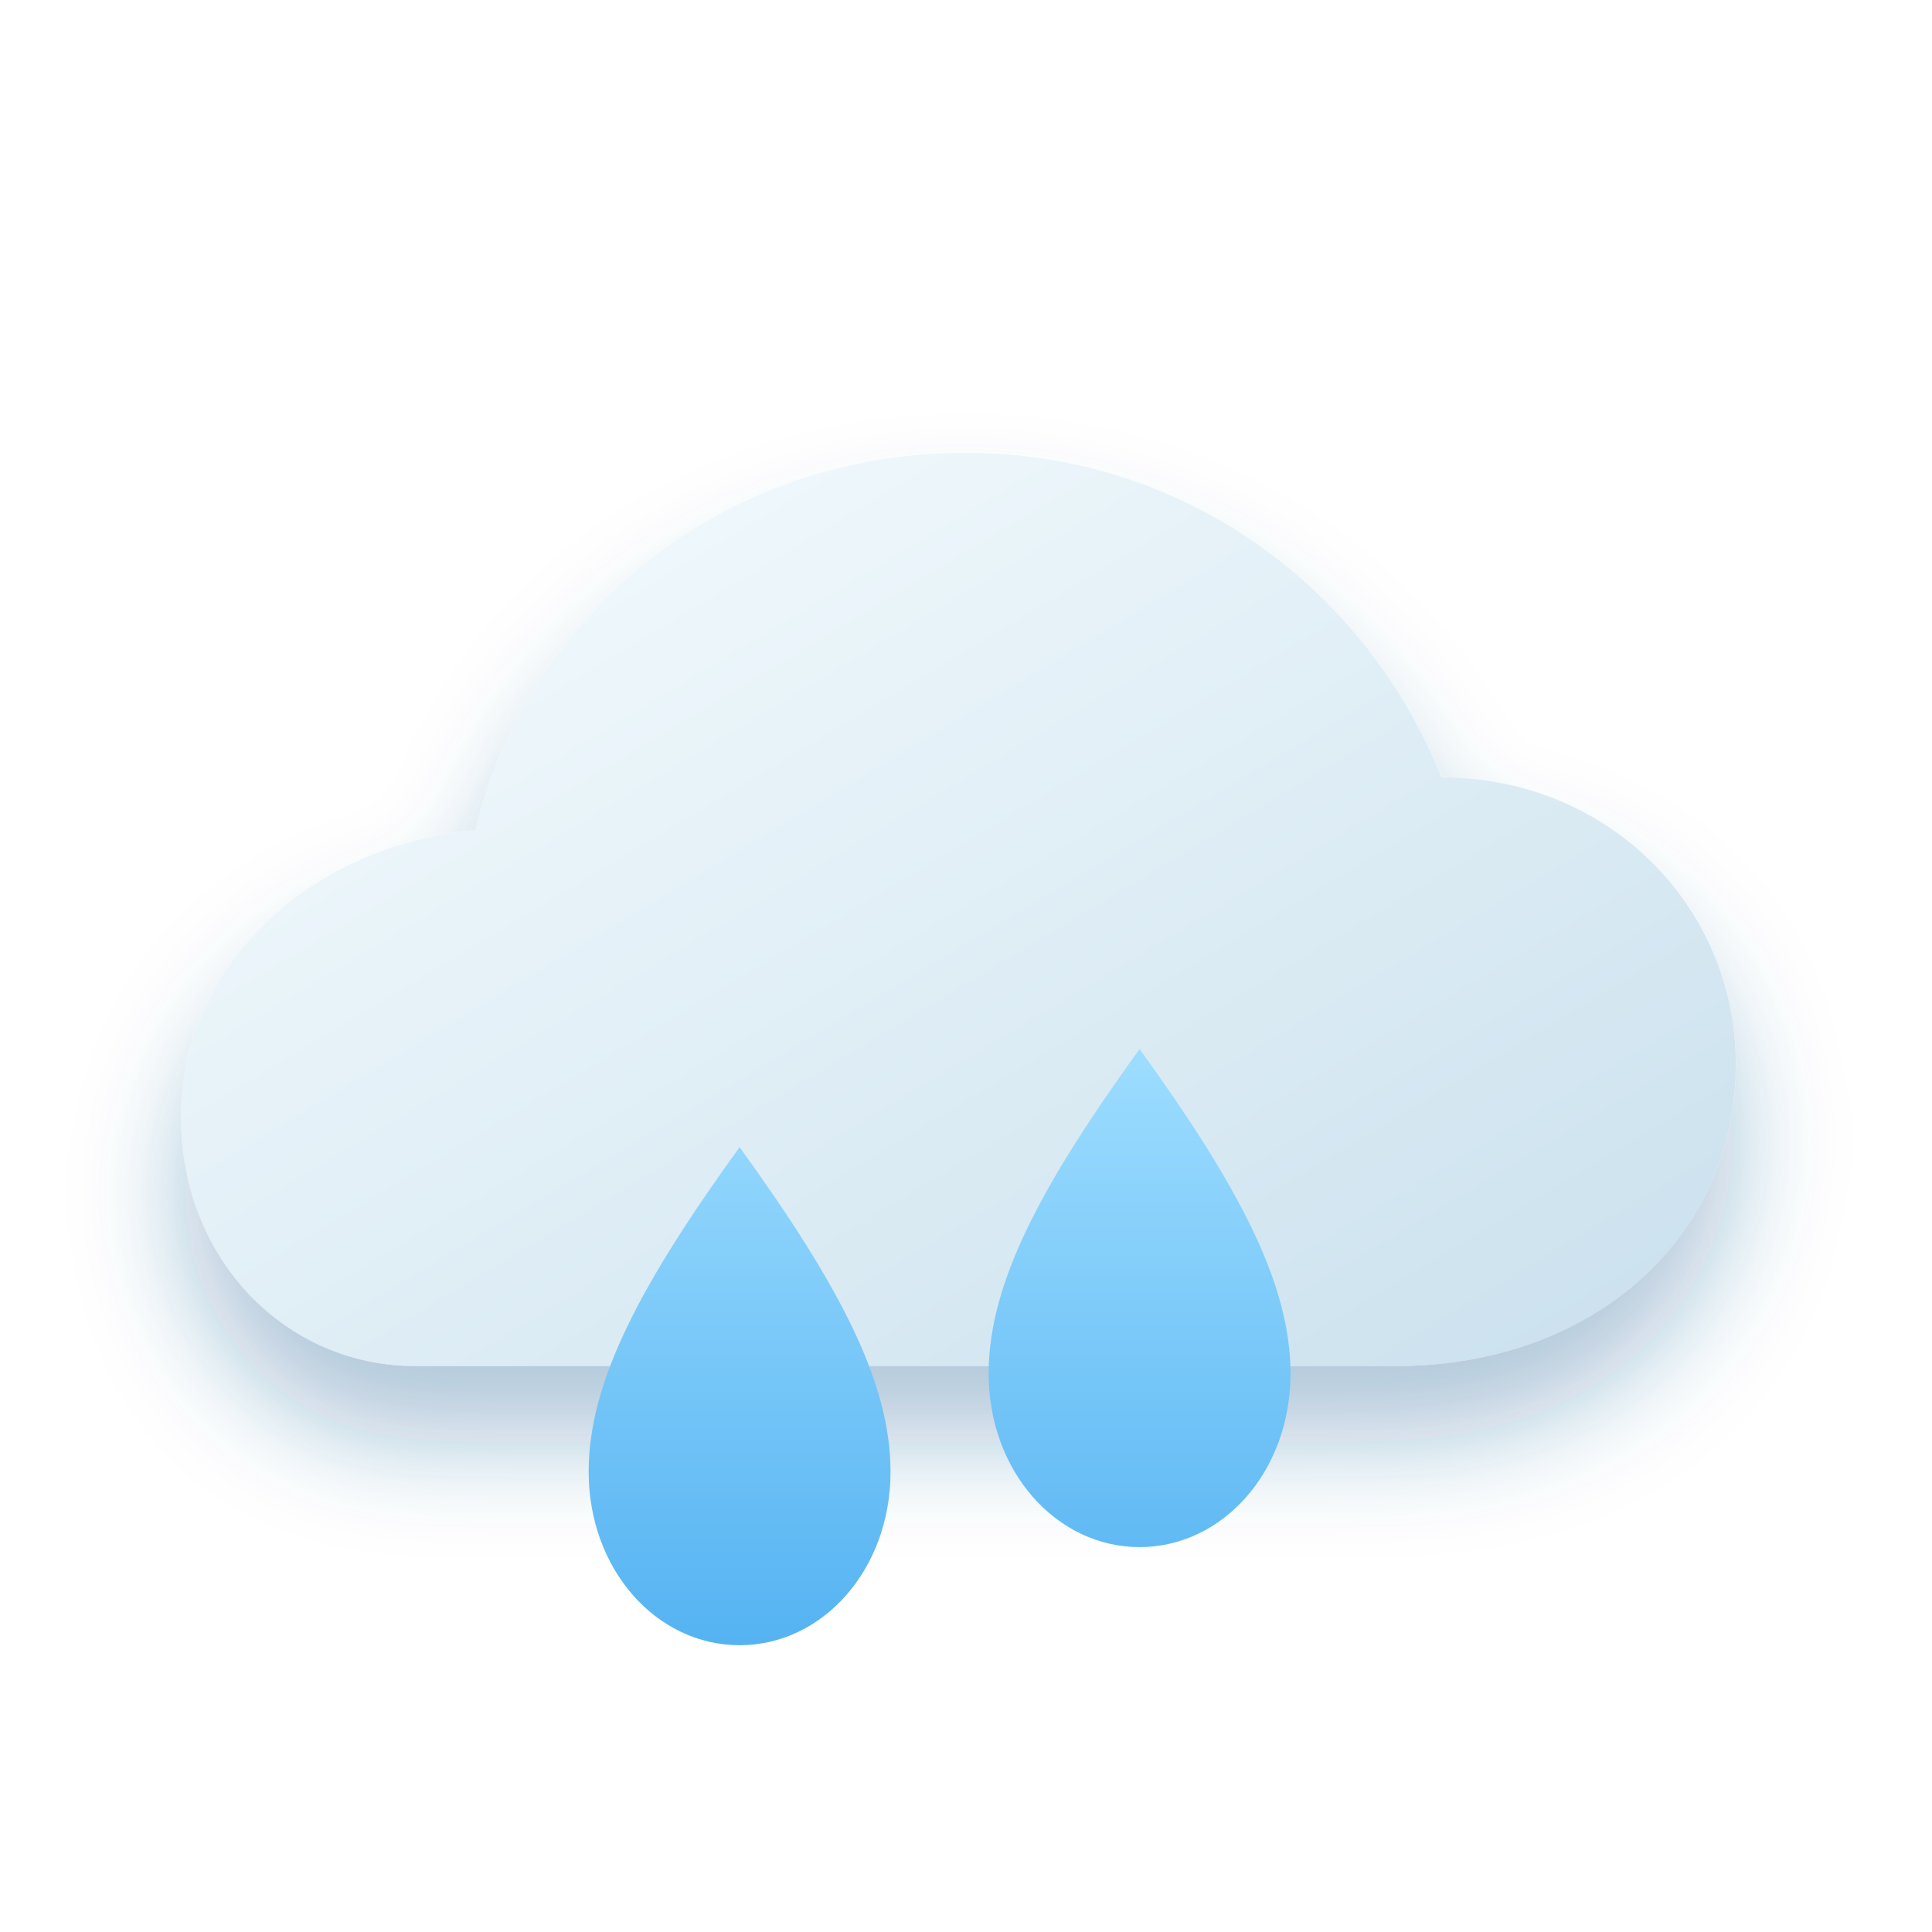
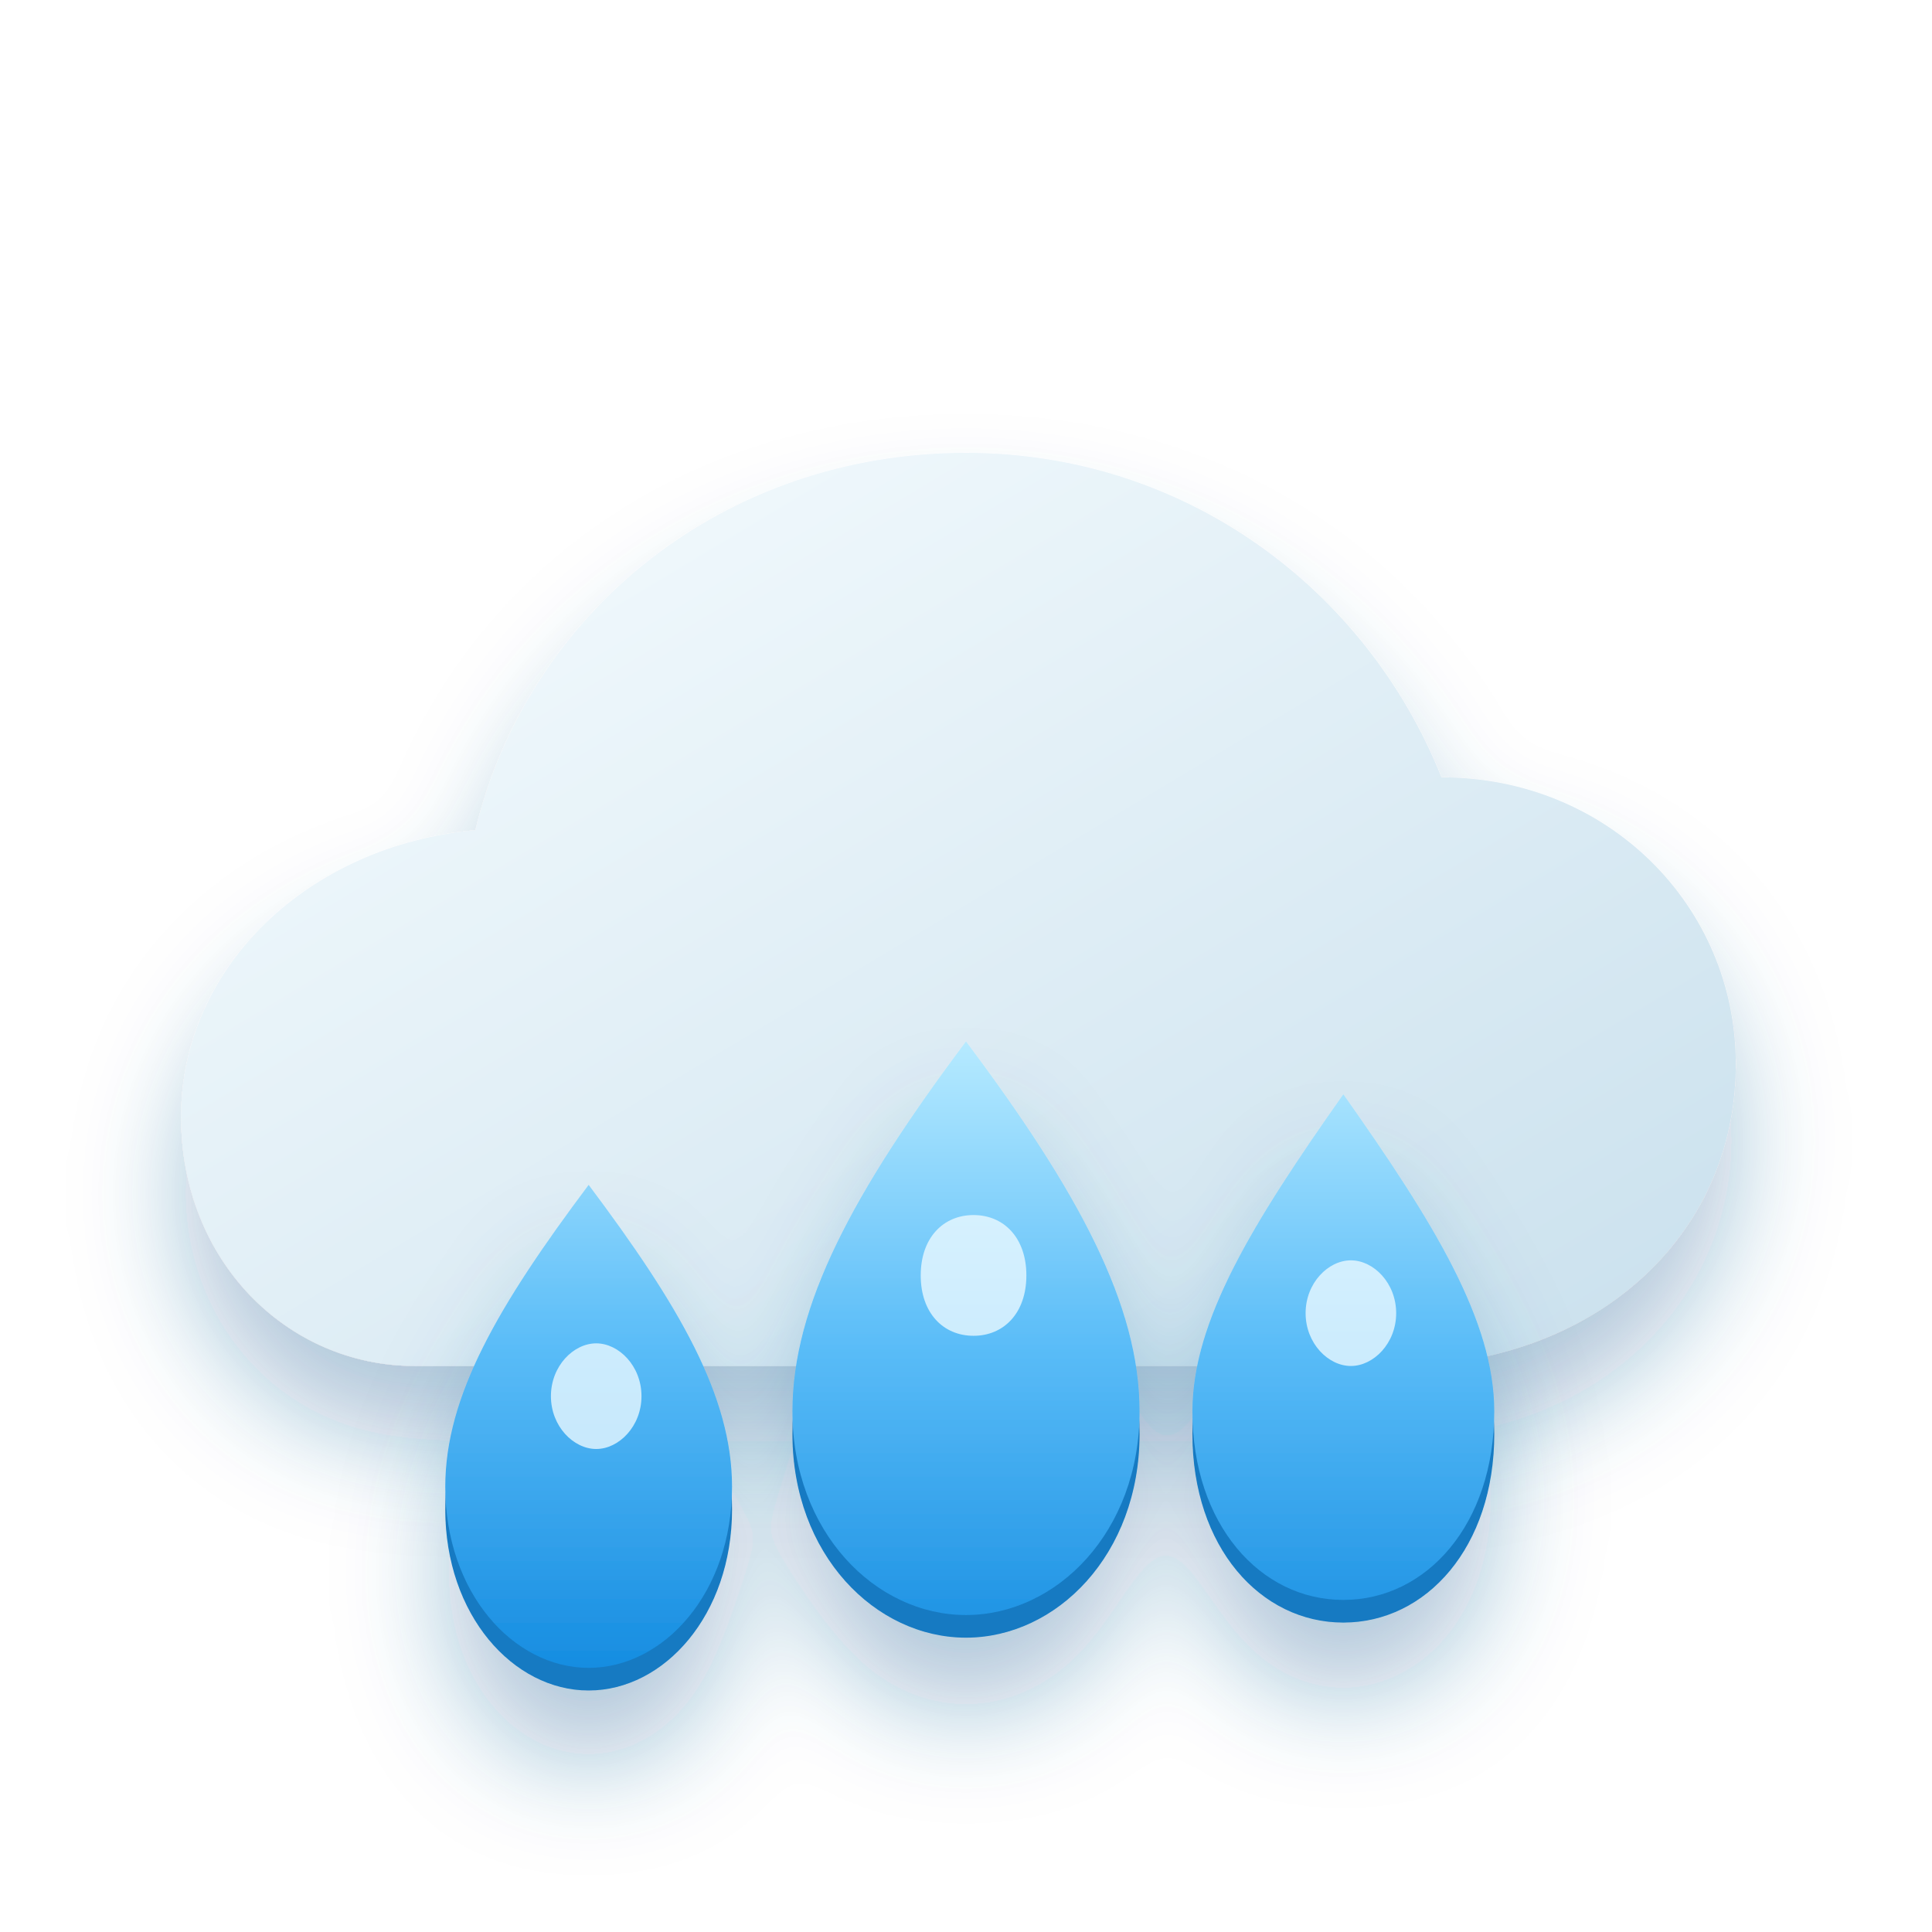
<svg xmlns="http://www.w3.org/2000/svg" viewBox="0 0 256 256" role="img" aria-label="rain weather icon">
  <defs>
    <filter id="shadow" x="-30%" y="-30%" width="160%" height="170%">
      <feDropShadow dx="0" dy="10" stdDeviation="7" flood-color="#176097" flood-opacity=".34" />
    </filter>
    <linearGradient id="sun" x1="0" x2="1" y1="0" y2="1">
      <stop offset="0" stop-color="#FFE978" />
      <stop offset="1" stop-color="#FF9E00" />
    </linearGradient>
    <linearGradient id="moon" x1="0" x2="0" y1="0" y2="1">
      <stop offset="0" stop-color="#FFE91F" />
      <stop offset="1" stop-color="#FFB700" />
    </linearGradient>
    <linearGradient id="cloud" x1="0" x2="1" y1="0" y2="1">
      <stop offset="0" stop-color="#F8FDFF" />
      <stop offset="1" stop-color="#C9E0ED" />
    </linearGradient>
    <linearGradient id="drop" x1="0" x2="0" y1="0" y2="1">
-       <stop offset="0" stop-color="#9DDDFF" />
-       <stop offset="1" stop-color="#55B3F2" />
+       <stop offset="0" stop-color="#B6EAFF" />
+       <stop offset=".48" stop-color="#5BBDF8" />
+       <stop offset="1" stop-color="#168DE1" />
    </linearGradient>
  </defs>
  <path filter="url(#shadow)" fill="url(#cloud)" d="M55 181h130c26 0 45-17 45-40 0-21-17-38-39-38-10-25-34-43-63-43-32 0-58 21-65 50-22 2-39 18-39 38 0 19 14 33 31 33Z" />
-   <path fill="url(#drop)" d="M98 152c13 18 20 31 20 43 0 13-9 23-20 23s-20-10-20-23c0-12 7-25 20-43ZM151 139c13 18 20 31 20 43 0 13-9 23-20 23s-20-10-20-23c0-12 7-25 20-43Z" />
+   <g filter="url(#shadow)">
+     <path fill="#177AC2" d="M78 160c12 16 19 28 19 40 0 14-9 24-19 24s-19-10-19-24c0-12 7-24 19-40ZM128 141c15 20 23 35 23 49 0 16-11 27-23 27s-23-11-23-27c0-14 8-29 23-49ZM178 148c12 17 20 30 20 42 0 15-9 25-20 25s-20-10-20-25c0-12 8-25 20-42Z" />
+     <path fill="url(#drop)" d="M78 157c12 16 19 28 19 40 0 14-9 24-19 24s-19-10-19-24c0-12 7-24 19-40ZM128 138c15 20 23 35 23 49 0 16-11 27-23 27s-23-11-23-27c0-14 8-29 23-49ZM178 145c12 17 20 30 20 42 0 15-9 25-20 25s-20-10-20-25c0-12 8-25 20-42Z" />
+     <path fill="#F0FBFF" opacity=".76" d="M73 185c0 4 3 7 6 7s6-3 6-7-3-7-6-7-6 3-6 7ZM122 169c0 5 3 8 7 8s7-3 7-8-3-8-7-8-7 3-7 8ZM173 174c0 4 3 7 6 7s6-3 6-7-3-7-6-7-6 3-6 7Z" />
+   </g>
</svg>
